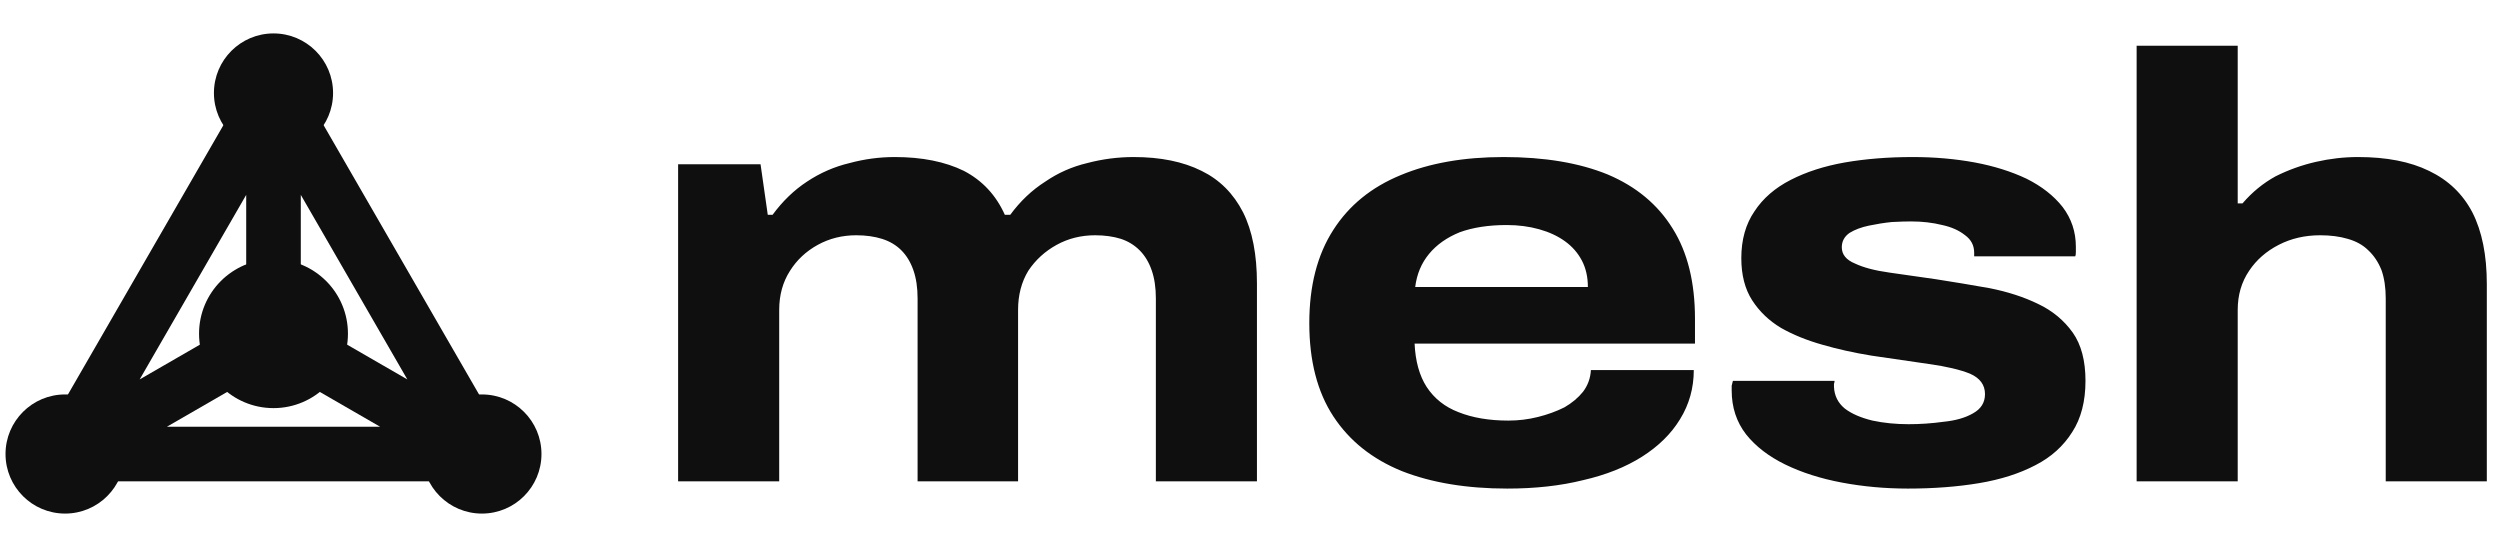
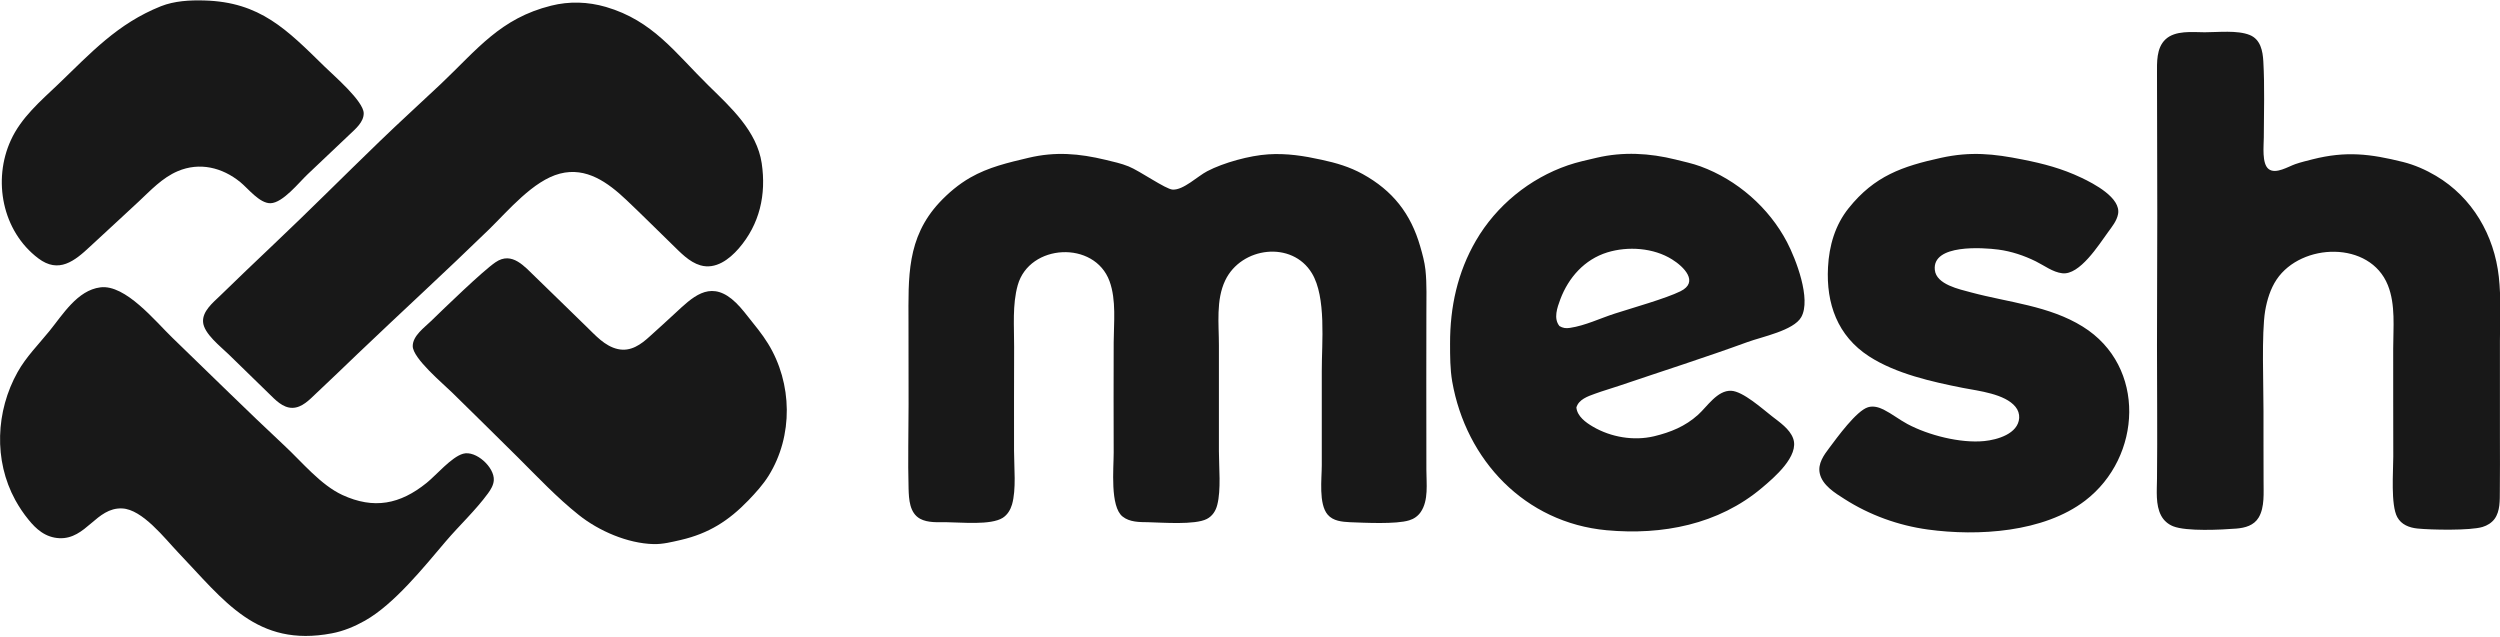
- <svg xmlns="http://www.w3.org/2000/svg" viewBox="0 0 457.04 100" fill="none">
-   <path d="M50 17L88.1 83L11.9 83ZM50 61L50 17M50 61L88.1 83M50 61L11.9 83" stroke="#0F0F0F" stroke-width="9.98" stroke-linejoin="round" />
-   <circle cx="50" cy="17" r="10.89" fill="#0F0F0F" />
-   <circle cx="88.1" cy="83" r="10.89" fill="#0F0F0F" />
-   <circle cx="11.9" cy="83" r="10.89" fill="#0F0F0F" />
-   <circle cx="50" cy="61" r="13.61" fill="#0F0F0F" />
-   <path transform="translate(116.82 88) scale(0.11)" d="M65 0V-527H202L214 -443H222Q247 -477 279 -498Q312 -520 350 -529Q387 -539 425 -539Q493 -539 540 -516Q586 -492 608 -443H617Q642 -477 675 -498Q707 -520 745 -529Q783 -539 822 -539Q889 -539 935 -516Q980 -494 1004 -447Q1027 -401 1027 -329V0H859V-304Q859 -331 852 -351Q845 -371 832 -384Q819 -397 801 -403Q782 -409 758 -409Q723 -409 694 -393Q665 -377 647 -350Q630 -322 630 -285V0H463V-304Q463 -331 456 -351Q449 -371 436 -384Q423 -397 404 -403Q385 -409 361 -409Q326 -409 297 -393Q268 -377 251 -350Q233 -322 233 -285V0ZM1443 12Q1342 12 1268 -17Q1194 -47 1154 -108Q1114 -169 1114 -263Q1114 -356 1154 -418Q1193 -479 1266 -509Q1338 -539 1437 -539Q1539 -539 1610 -510Q1681 -480 1718 -420Q1755 -361 1755 -270V-229H1289Q1291 -185 1309 -157Q1328 -128 1362 -115Q1397 -101 1445 -101Q1470 -101 1494 -107Q1518 -113 1538 -123Q1557 -134 1569 -149Q1581 -165 1582 -185H1753Q1753 -140 1730 -103Q1708 -67 1667 -41Q1626 -15 1569 -2Q1513 12 1443 12ZM1290 -323H1577Q1577 -348 1567 -367Q1557 -386 1539 -399Q1521 -412 1496 -419Q1471 -426 1442 -426Q1397 -426 1364 -414Q1332 -401 1313 -378Q1294 -355 1290 -323ZM2109 12Q2052 12 1999 2Q1946 -8 1905 -28Q1864 -48 1840 -78Q1816 -109 1816 -151Q1816 -156 1816 -159Q1817 -163 1818 -167H1987Q1987 -165 1986 -162Q1986 -159 1986 -157Q1987 -135 2004 -121Q2021 -108 2050 -101Q2078 -95 2110 -95Q2139 -95 2168 -99Q2198 -102 2217 -113Q2237 -124 2237 -145Q2237 -168 2212 -179Q2187 -189 2144 -195Q2102 -201 2048 -209Q2005 -216 1967 -227Q1928 -238 1898 -255Q1868 -273 1850 -301Q1832 -329 1832 -371Q1832 -417 1854 -449Q1875 -481 1914 -501Q1953 -521 2004 -530Q2056 -539 2117 -539Q2171 -539 2220 -530Q2268 -521 2306 -503Q2344 -484 2366 -456Q2388 -427 2388 -390Q2388 -385 2388 -381Q2388 -376 2387 -374H2219V-380Q2219 -398 2204 -409Q2189 -421 2166 -426Q2142 -432 2114 -432Q2102 -432 2082 -431Q2063 -429 2044 -425Q2025 -421 2012 -413Q1999 -404 1999 -389Q1999 -371 2021 -362Q2042 -352 2078 -347Q2113 -342 2155 -336Q2200 -329 2245 -321Q2290 -312 2325 -295Q2361 -278 2383 -247Q2404 -217 2404 -167Q2404 -116 2382 -82Q2360 -47 2321 -27Q2281 -6 2227 3Q2173 12 2109 12ZM2489 0V-724H2657V-462H2665Q2689 -490 2720 -507Q2752 -523 2787 -531Q2822 -539 2857 -539Q2928 -539 2975 -516Q3023 -493 3047 -447Q3071 -400 3071 -328V0H2903V-304Q2903 -331 2896 -351Q2888 -371 2874 -384Q2861 -397 2840 -403Q2820 -409 2794 -409Q2756 -409 2725 -393Q2694 -377 2676 -350Q2657 -322 2657 -285V0Z" fill="#0F0F0F" />
+ <svg xmlns="http://www.w3.org/2000/svg" viewBox="0 0 317.64 80.81" fill="#181818" role="img" aria-label="Mesh">
+   <path d="M20.45 0.79C22.18 0.11 24.11 0.01 25.95 0.06C33.06 0.25 36.44 3.76 41.23 8.45C42.39 9.59 46.2 12.85 46.21 14.39C46.22 15.5 45.19 16.36 44.45 17.06C42.67 18.75 40.89 20.45 39.1 22.13C37.99 23.17 35.95 25.78 34.37 25.82C32.98 25.85 31.53 23.95 30.52 23.13C28.23 21.27 25.35 20.57 22.58 21.75C20.61 22.59 19.15 24.18 17.62 25.61C15.58 27.53 13.5 29.4 11.46 31.31C9.47 33.18 7.46 34.79 4.86 32.82C0.28 29.36 -0.95 22.88 1.38 17.81C2.69 14.94 5.15 12.84 7.39 10.71C11.56 6.71 14.92 3 20.45 0.79ZM70.03 0.72C72.34 0.14 74.7 0.22 76.98 0.88C82.97 2.63 85.79 6.72 90.06 10.91C92.86 13.65 96.17 16.66 96.78 20.74C97.37 24.73 96.53 28.49 93.86 31.57C92.65 32.96 90.92 34.27 88.99 33.71C87.57 33.3 86.44 32.07 85.41 31.07C83.46 29.18 81.55 27.26 79.58 25.4C77.26 23.21 74.51 21.18 71.14 22.06C67.75 22.94 64.59 26.75 62.11 29.17C56.64 34.49 51.01 39.64 45.49 44.91C43.71 46.61 41.95 48.32 40.15 50C39.33 50.78 38.37 51.81 37.15 51.82C35.92 51.83 34.97 50.79 34.16 50C32.47 48.33 30.75 46.7 29.06 45.03C28.05 44.04 25.89 42.39 25.8 40.9C25.71 39.54 27.06 38.45 27.94 37.6C30.19 35.41 32.46 33.24 34.74 31.08C39.29 26.78 43.72 22.32 48.23 17.97C50.79 15.49 53.44 13.1 56.02 10.66C60.62 6.3 63.56 2.33 70.03 0.72ZM62.96 33.32C65.07 31.88 66.66 33.89 68.11 35.27C70.25 37.32 72.35 39.42 74.49 41.48C75.65 42.6 76.84 43.98 78.49 44.35C80.14 44.72 81.44 43.77 82.59 42.71C83.66 41.74 84.73 40.78 85.78 39.8C87.93 37.81 90.06 35.66 92.96 37.98C93.74 38.61 94.39 39.41 95.01 40.2C95.9 41.32 96.83 42.43 97.58 43.65C100.69 48.7 100.81 55.37 97.66 60.44C96.94 61.59 96.02 62.6 95.09 63.57C92.57 66.18 90.06 67.77 86.52 68.6C85.37 68.86 84.22 69.16 83.04 69.13C79.75 69.05 76.08 67.46 73.54 65.43C70.77 63.23 68.29 60.59 65.78 58.09C63.02 55.34 60.23 52.62 57.45 49.88C56.28 48.73 52.44 45.53 52.44 43.97C52.44 42.66 53.92 41.62 54.77 40.79C56.45 39.16 61.29 34.46 62.96 33.32ZM12.75 36.51C15.94 36.1 19.75 40.84 21.9 42.91C26.66 47.5 31.36 52.16 36.19 56.67C38.4 58.73 40.74 61.61 43.5 62.89C47.5 64.73 50.82 64.09 54.21 61.35C55.45 60.35 57.37 58.06 58.84 57.65C60.47 57.19 62.85 59.38 62.74 61.02C62.7 61.64 62.36 62.2 62 62.69C60.41 64.86 58.39 66.73 56.64 68.78C53.85 72.06 50.09 76.76 46.37 78.86C45.05 79.6 43.65 80.19 42.16 80.47C32.6 82.29 28.46 76.28 22.65 70.21C20.95 68.43 18.1 64.71 15.52 64.6C12.22 64.45 10.97 68.54 7.53 68.38C6.71 68.34 5.93 68.07 5.25 67.6C4.63 67.18 4.11 66.63 3.64 66.05C2.99 65.26 2.43 64.42 1.94 63.53C-0.82 58.49 -0.54 52.23 2.24 47.27C3.32 45.34 4.89 43.77 6.28 42.06C7.97 39.98 9.83 36.88 12.75 36.51Z" />
+   <path fill-rule="evenodd" d="M275.13 5.01C276.38 3.83 278.54 4.09 280.12 4.1C281.81 4.1 284.28 3.81 285.85 4.45C287.22 5.01 287.5 6.49 287.57 7.81C287.75 11.01 287.64 14.27 287.63 17.48C287.63 18.49 287.35 20.82 288.26 21.49C289.16 22.17 290.76 21.15 291.64 20.85C292.36 20.6 293.1 20.43 293.83 20.24C298.06 19.17 301.14 19.54 305.32 20.58C306.79 20.95 308.2 21.57 309.5 22.34C314.13 25.08 316.91 29.89 317.49 35.17C317.79 37.85 317.64 40.62 317.63 43.31C317.62 47.38 317.63 51.45 317.63 55.53C317.63 57.82 317.65 60.11 317.62 62.4C317.61 63.56 317.67 64.94 316.95 65.93C316.57 66.44 316.02 66.77 315.43 66.95C313.89 67.43 308.85 67.33 307.13 67.15C306.1 67.04 305.11 66.66 304.59 65.71C303.74 64.16 304.08 59.9 304.08 58.01C304.08 53.43 304.06 48.85 304.07 44.26C304.07 41.65 304.39 38.71 303.39 36.23C301.12 30.56 292.41 30.83 289.26 35.51C288.47 36.69 288.04 38.11 287.8 39.5C287.33 42.37 287.6 48.96 287.59 52.21C287.58 55.18 287.6 58.15 287.6 61.12C287.59 62.59 287.76 64.43 286.98 65.75C286.37 66.77 285.25 67.07 284.14 67.16C282.24 67.31 277.81 67.54 276.12 66.87C275.46 66.61 274.91 66.13 274.58 65.5C273.86 64.14 274.05 62.33 274.06 60.84C274.09 57.96 274.09 55.07 274.08 52.19C274.01 41.16 274.14 30.13 274.08 19.1C274.07 15.88 274.06 12.65 274.06 9.43C274.06 7.95 273.96 6.12 275.13 5.01ZM130.68 20.05C134.1 19.24 137.11 19.5 140.48 20.31C141.46 20.55 142.45 20.76 143.39 21.14C144.85 21.73 148.1 24.04 148.99 24.09C150.36 24.17 152.17 22.38 153.39 21.75C155.48 20.66 158.78 19.76 161.14 19.61C163.47 19.46 165.66 19.8 167.92 20.3C169.77 20.7 171.46 21.19 173.13 22.11C176.95 24.22 179.25 27.14 180.45 31.32C180.73 32.29 181 33.27 181.11 34.27C181.31 36.12 181.22 38.01 181.23 39.86C181.24 42.75 181.21 45.63 181.22 48.51C181.23 52.25 181.22 55.98 181.23 59.71C181.23 61.41 181.53 63.58 180.51 65.06C180.16 65.57 179.65 65.93 179.05 66.11C177.39 66.63 173.36 66.42 171.51 66.35C170.51 66.3 169.38 66.2 168.69 65.39C167.52 64.02 167.94 60.83 167.94 59.11C167.95 55.12 167.94 51.14 167.94 47.15C167.93 43.55 168.54 37.77 166.68 34.71C164.17 30.56 157.72 31.34 155.67 35.63C154.48 38.13 154.87 41.16 154.87 43.85C154.88 48.35 154.88 52.85 154.87 57.34C154.87 59.39 155.16 62.21 154.66 64.15C154.47 64.91 154.04 65.58 153.33 65.94C151.83 66.72 147.68 66.39 145.87 66.35C144.78 66.34 143.53 66.35 142.63 65.63C141.02 64.35 141.5 59.51 141.5 57.52C141.49 52.86 141.48 48.19 141.5 43.52C141.51 41.01 141.85 38.12 140.97 35.72C139.06 30.52 130.8 30.95 129.31 36.23C128.61 38.73 128.86 41.5 128.85 44.06C128.83 48.47 128.84 52.89 128.84 57.3C128.84 59.34 129.14 62.18 128.58 64.11C128.38 64.78 128.01 65.4 127.41 65.79C125.89 66.76 122.1 66.36 120.26 66.35C119.18 66.34 117.89 66.45 116.9 65.91C115.56 65.17 115.48 63.43 115.44 62.08C115.34 58.53 115.44 54.95 115.44 51.39C115.44 47.92 115.44 44.44 115.43 40.96C115.42 35.23 115.18 30.24 119.35 25.74C120.5 24.51 121.81 23.41 123.27 22.57C125.61 21.23 128.08 20.67 130.68 20.05ZM202.88 20.04C206.21 19.26 209.59 19.45 212.89 20.27C213.95 20.54 215.02 20.76 216.06 21.14C220.7 22.84 224.75 26.37 227.05 30.76C228.18 32.92 230.15 38 228.86 40.29C227.9 42 223.85 42.79 222.03 43.46C216.66 45.42 211.19 47.16 205.77 49C204.73 49.36 203.67 49.65 202.64 50.03C201.73 50.36 200.59 50.75 200.29 51.77C200.39 52.89 201.48 53.68 202.39 54.21C204.69 55.56 207.59 56.04 210.16 55.43C212.27 54.92 214.12 54.17 215.75 52.7C216.91 51.66 218.19 49.58 219.95 49.65C221.45 49.71 223.92 51.94 225.13 52.88C226.1 53.64 227.37 54.48 227.82 55.68C228.67 57.93 225.39 60.7 223.87 61.98C218.34 66.65 211.19 68.02 204.13 67.37C193.76 66.41 186.27 58.49 184.51 48.47C184.24 46.89 184.24 45.25 184.24 43.65C184.23 39.02 185.18 34.61 187.53 30.57C190.12 26.12 194.35 22.67 199.22 21C200.41 20.59 201.65 20.33 202.88 20.04ZM246.63 20.05C250.38 19.23 253.29 19.53 256.99 20.27C259.63 20.79 261.99 21.41 264.45 22.58C265.99 23.31 269.52 25.13 269.11 27.21C268.95 28.07 268.33 28.82 267.83 29.51C266.67 31.1 264.24 34.99 262.02 34.72C260.82 34.58 259.74 33.74 258.67 33.21C257.17 32.47 255.56 31.93 253.89 31.71C251.97 31.46 245.49 30.99 245.83 34.29C246.01 36.16 248.97 36.75 250.43 37.15C255.18 38.43 260.36 38.84 264.63 41.5C272.74 46.54 272.16 58.08 264.93 63.61C259.65 67.65 251.31 68.15 244.95 67.28C241.21 66.77 237.53 65.44 234.35 63.4C233.15 62.64 231.53 61.65 231.21 60.14C230.94 58.92 231.73 57.82 232.43 56.9C233.4 55.61 235.87 52.18 237.35 51.74C238.02 51.54 238.71 51.74 239.32 52.04C240.37 52.57 241.3 53.31 242.34 53.87C245.01 55.3 249.08 56.34 252.11 56.04C253.75 55.88 256.41 55.13 256.55 53.11C256.58 52.59 256.41 52.09 256.08 51.69C254.75 50.04 251.39 49.67 249.42 49.29C245.47 48.51 240.9 47.49 237.48 45.28C233.46 42.68 232.01 38.57 232.26 33.95C232.4 31.22 233.16 28.59 234.89 26.44C238.17 22.35 241.7 21.13 246.63 20.05ZM204.21 32.07C201.32 32.97 199.3 35.25 198.25 38.02C197.86 39.08 197.35 40.46 198.14 41.43C198.58 41.69 198.96 41.74 199.47 41.66C201.42 41.37 203.31 40.44 205.18 39.84C207.32 39.15 211.67 37.92 213.51 37.01C215.91 35.83 213.93 33.88 212.45 32.96C210.09 31.48 206.84 31.26 204.21 32.07Z" />
</svg>
